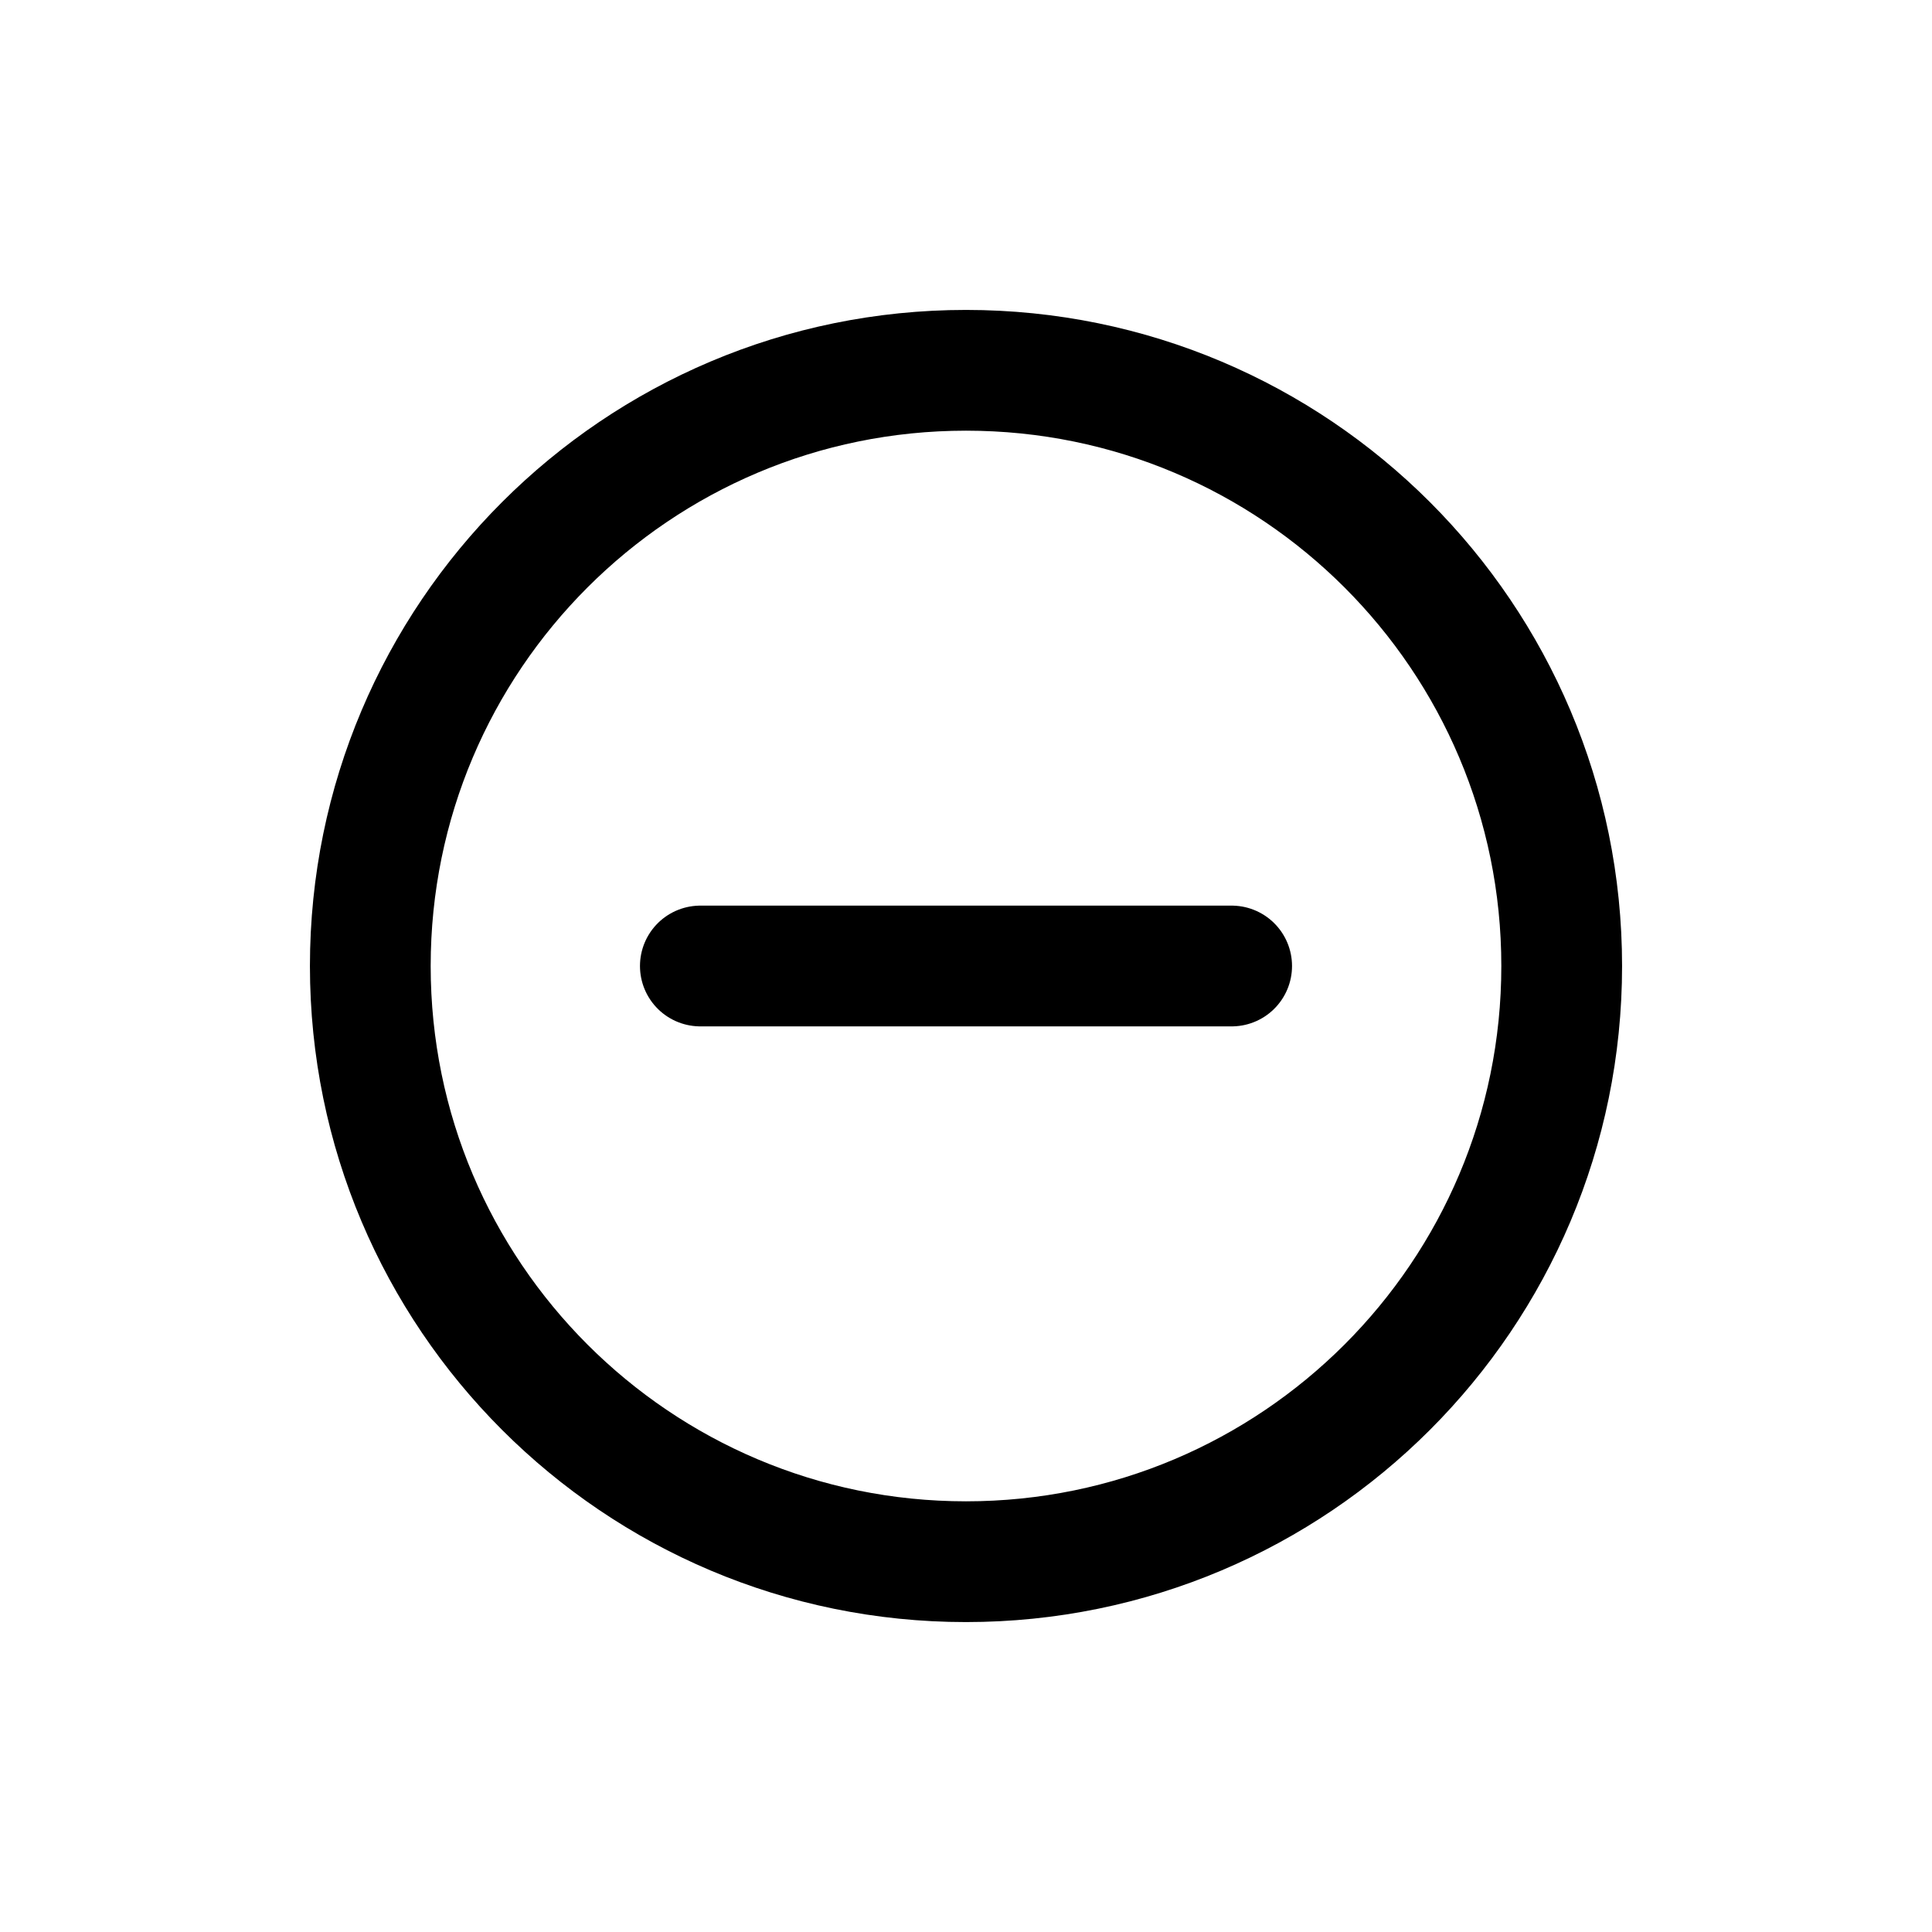
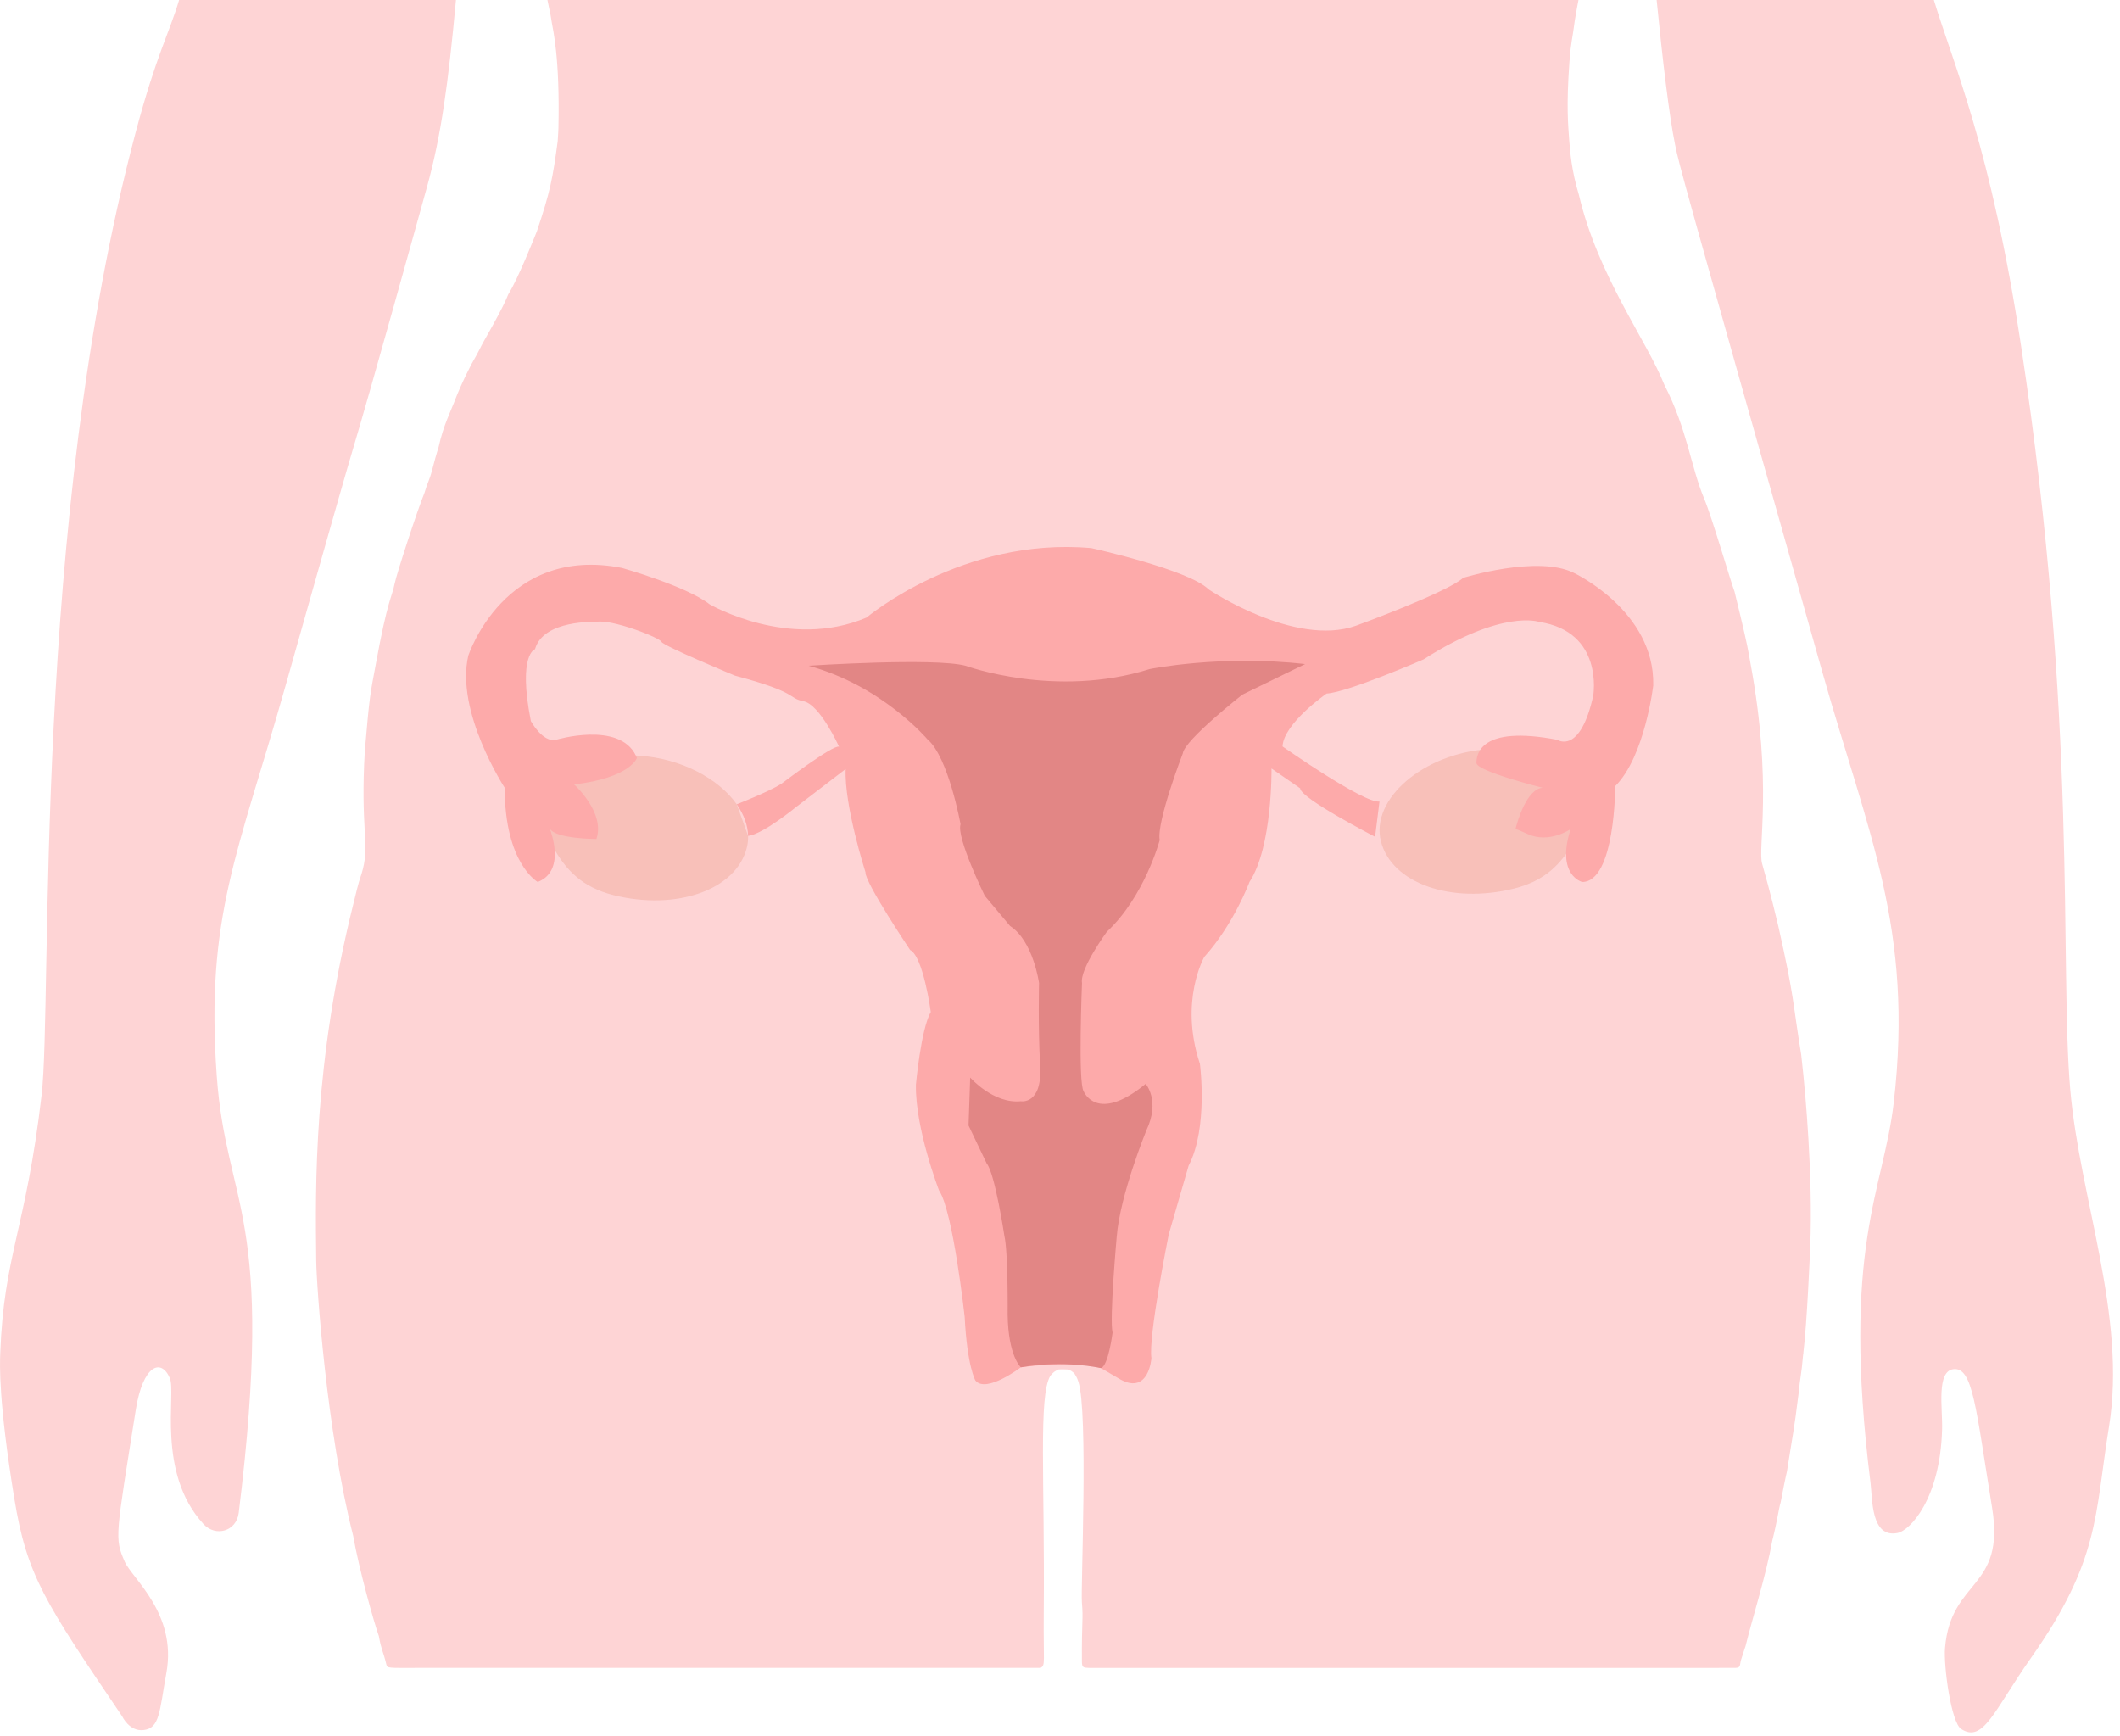
- <svg xmlns="http://www.w3.org/2000/svg" viewBox="0 0 24 24" width="24" height="24" fill="none" stroke="currentColor" stroke-width="1.5" stroke-linecap="round" stroke-linejoin="round">
-   <circle cx="12" cy="12" r="7.4" />
-   <path d="M8.7 12h6.6" />
+ <svg xmlns="http://www.w3.org/2000/svg" width="100%" height="100%" viewBox="0 0 237 194" version="1.1" xml:space="preserve" style="fill-rule:evenodd;clip-rule:evenodd;stroke-linejoin:round;stroke-miterlimit:2;">
+   <g id="ovulation">
+     <path d="M176.462,0c-0.116,0.548 -0.209,1.109 -0.403,2.22c-0.297,2.312 -0.42,2.286 -0.603,4.612c-0.378,5.19 -0.14,7.194 -0.026,8.908c0.099,1.151 0.228,3.239 1.077,6.043c2.154,9.134 7.577,16.241 9.56,21.245c2.556,4.967 2.959,9.175 4.449,12.72c0.876,2.083 2.997,9.378 3.39,10.378c0.073,0.255 1.212,4.975 1.414,6.029c0.193,1.005 0.198,0.993 0.371,1.998c2.504,13.516 0.79,20.621 1.302,22.396c0.888,3.076 1.672,6.396 1.805,6.956c1.848,8.209 1.561,8.251 2.56,14.374c0.115,1.148 0.115,1.135 0.243,2.271c0.152,1.537 1.102,11.114 0.763,19.292c-0.039,0.943 -0.346,8.348 -0.766,11.822c0.041,0.052 0.015,0.088 -0.015,0.122l-0.019,0.149c-0.182,2.164 -0.29,2.137 -0.503,4.289c-0.538,4.347 -0.618,4.322 -1.29,8.646c-0.043,0.276 -0.101,0.263 -0.695,3.419c-0.289,1.031 -0.316,1.792 -0.955,4.362c-0.689,3.865 -2.183,8.502 -2.987,11.773c-0.029,0.12 -0.059,0.108 -0.482,1.468c-0.2,0.644 0.004,0.935 -0.662,0.951c-0.383,0.009 -72.176,0.004 -72.196,0.003c-0.665,-0.021 -0.839,-0.026 -0.844,-0.695c-0.031,-4.683 0.169,-4.676 -0.001,-6.616c-0.141,-1.614 0.732,-21.309 -0.401,-24.705c-0.165,-0.495 -0.199,-0.47 -0.449,-0.92c-0.298,-0.252 -0.298,-0.238 -0.638,-0.419c-0.549,-0.023 -0.541,-0.026 -1.097,-0.016c-0.544,0.259 -0.541,0.262 -0.94,0.709c-1.352,2.218 -0.608,11.811 -0.74,26.503c-0.051,5.633 0.221,5.825 -0.355,6.155c-0.002,0.001 -69.729,0.001 -69.895,0.001c-2.985,0.003 -3.138,0.047 -3.237,-0.364c-0.388,-1.611 -0.556,-1.561 -0.844,-3.189c-0.562,-1.576 -2.237,-7.555 -2.873,-11.222c-2.978,-11.719 -4.1,-27.961 -4.131,-30.787c-0.089,-8.212 -0.336,-21.917 4.188,-39.98c0.27,-1.155 0.535,-2.115 0.585,-2.298c0.331,-1.054 0.339,-1.044 0.449,-1.474c0.727,-2.843 -0.285,-4.682 0.214,-13.194c0.54,-6.365 0.611,-6.354 1.196,-9.528c1.367,-7.523 1.832,-7.608 2.139,-9.178c0.204,-1.044 2.567,-8.295 3.329,-10.124c0.381,-1.312 0.516,-1.259 0.86,-2.572c0.616,-2.356 0.675,-2.338 0.72,-2.544c0.544,-2.494 1.392,-4.062 1.926,-5.496c0.12,-0.307 0.659,-1.684 1.727,-3.746c1.012,-1.758 0.974,-1.845 1.418,-2.624c2.744,-4.817 2.532,-4.928 2.788,-5.337c1.042,-1.666 2.908,-6.372 3.133,-6.938c1.488,-4.417 1.775,-5.924 2.326,-10.078c0.071,-1.03 0.078,-1.337 0.081,-1.454c0.18,-7.946 -0.636,-11.093 -0.741,-11.791l-0.138,-0.835c-0.169,-0.791 -0.272,-1.288 -0.351,-1.69l115.265,0Z" style="fill:#fed4d5;" />
+     <path d="M216.189,0c2.153,7.098 6.393,16.525 9.754,38.686c6.393,42.154 4.291,69.369 5.501,83.173c1.062,12.126 6.328,25.264 4.325,37.625c-1.612,9.947 -1.002,14.89 -8.734,25.865c-4.107,5.83 -5.308,9.552 -7.804,7.913c-1.104,-0.725 -1.967,-7.021 -1.791,-9.071c0.67,-7.775 6.754,-6.457 5.263,-15.638c-1.831,-11.281 -2.158,-15.715 -4.294,-15.506c-1.958,0.191 -1.235,4.367 -1.297,6.706c-0.208,7.82 -3.593,11.334 -4.985,11.609c-2.984,0.59 -2.794,-3.813 -3.014,-5.575c-3.301,-26.434 1.447,-32.603 2.596,-42.558c2.241,-19.418 -2.878,-30.032 -7.973,-48.058c-15.999,-56.608 -15.982,-56.601 -16.476,-59.003c-0.66,-3.208 -1.395,-9.437 -2.062,-16.169l30.989,0Z" style="fill:#fed4d5;" />
+     <path d="M50.973,-0c-0.862,9.338 -1.652,15.167 -3.251,20.941c-0.657,2.372 -6.3,22.745 -8.369,29.606c-1.031,3.418 -6.833,23.986 -7.422,26.073c-5.298,18.777 -8.983,25.75 -7.701,43.65c1.052,14.677 6.594,15.363 2.456,48.85c-0.254,2.059 -2.585,2.716 -3.937,1.245c-5.297,-5.763 -3.032,-14.601 -3.763,-16.311c-0.963,-2.252 -3.007,-1.5 -3.806,3.541c-2.247,14.165 -2.399,14.316 -1.239,16.971c0.828,1.895 5.861,5.795 4.662,12.42c-0.79,4.368 -0.734,6.206 -2.565,6.406c-1.587,0.173 -2.362,-1.509 -2.388,-1.547c-8.647,-12.77 -10.644,-15.692 -12.058,-24.381c-1.762,-10.822 -1.613,-14.882 -1.565,-16.182c0.404,-11.03 2.856,-13.781 4.618,-28.83c1.257,-10.735 -1.13,-63.829 10.506,-107.6c2.322,-8.735 3.793,-11.207 4.872,-14.851l30.952,0Z" style="fill:#fed4d5;" />
+     <g opacity="0.5">
+       <path d="M179.936,87.604c-3.755,3.895 -3.585,9.938 -10.644,11.713c-7.058,1.775 -13.738,-0.591 -14.918,-5.284c-1.18,-4.694 4.752,-9.822 12.014,-10.294c7.253,-0.47 16.906,0.381 13.547,3.865Z" style="fill:#f1ab9e;fill-rule:nonzero;" />
+       <path d="M83.63,93.437c0.012,0.446 -0.036,0.892 -0.148,1.334c-1.181,4.694 -7.86,7.06 -14.917,5.284c-3.527,-0.887 -5.248,-2.839 -6.557,-5.056c-1.311,-2.221 -2.208,-4.709 -4.087,-6.658c-3.3,-3.423 5.958,-4.304 13.16,-3.889c0.13,0.008 0.259,0.015 0.387,0.024c4.724,0.306 8.885,2.584 10.892,5.431l0.001,0.001l1.269,3.528Z" style="fill:#f1ab9e;fill-rule:nonzero;" />
+       <path d="M184.821,76.604c0,0 -0.924,7.944 -4.25,11.269c0,0 0,10.716 -3.695,10.716c0,0 -2.955,-0.739 -1.293,-5.912c0,0 -2.402,1.662 -4.803,0.553c-0.717,-0.331 -1.132,-0.498 -1.36,-0.568c0.226,-0.887 1.244,-4.443 3.023,-4.605c0,0 -7.389,-1.847 -7.389,-2.771c0,-0.923 0.369,-4.257 9.052,-2.586c0,0 2.525,1.725 4.004,-4.927c0,0 1.231,-7.143 -6.035,-8.252c0,0 -4.064,-1.477 -12.932,4.188c0,0 -8.498,3.694 -10.838,3.818c0,0 -4.804,3.326 -4.927,5.912c0,0 9.114,6.404 10.838,6.158l-0.493,3.941c0,0 -8.375,-4.311 -8.375,-5.419l-3.202,-2.218c0,0 0.122,8.745 -2.464,12.687c0,0 -1.725,4.679 -5.049,8.375c0,0 -2.833,4.927 -0.493,11.947c0,0 0.955,7.143 -1.262,11.392l-2.218,7.667c0,0 -2.309,11.454 -1.939,13.856c0,0 -0.278,4.065 -3.419,2.401l-2.217,-1.293c0,0 -2.401,-0.924 -8.96,-0.093c0,0 -3.88,2.956 -5.081,1.479c0,0 -0.924,-1.57 -1.201,-7.113c0,0 -1.294,-11.824 -2.864,-14.133c0,0 -2.678,-6.928 -2.586,-11.824c0,0 0.554,-6.189 1.663,-8.129c0,0 -0.832,-6.189 -2.31,-6.928c0,0 -5.081,-7.574 -4.988,-8.683c0,0 -2.401,-7.482 -2.218,-11.546l-5.542,4.249c0,0 -3.705,3.043 -5.368,3.228l-0.001,-0.004c-0.027,-1.207 -0.482,-2.411 -1.269,-3.528l-0.001,-0.001c0,0 3.498,-1.357 4.977,-2.281c0,0 5.819,-4.433 6.466,-4.157c0,0 -2.125,-4.711 -3.972,-5.081c-1.848,-0.37 -0.37,-0.923 -7.667,-2.863c0,0 -8.037,-3.326 -8.222,-3.787c-0.185,-0.463 -5.634,-2.586 -7.297,-2.218c0,0 -5.912,-0.277 -6.835,3.049c0,0 -1.94,0.554 -0.463,8.037c0,0 1.322,2.429 2.802,2.093c0,0 7.059,-2.117 8.931,1.753c0.043,0.09 0.084,0.183 0.121,0.279c0,0 -0.739,2.218 -7.02,2.956c0,0 3.509,3.141 2.493,6.097c0,0 -4.632,0 -5.223,-1.19c0.12,0.314 0.47,1.3 0.555,2.405c0.105,1.376 -0.204,2.933 -1.89,3.589c0,0 -3.695,-2.033 -3.695,-10.531c0,0 -5.542,-8.498 -4.064,-14.78c0,0 4.064,-12.377 17.181,-9.791c0,0 7.204,2.032 9.791,4.064c0,0 8.868,5.174 17.551,1.479c0,0 10.716,-9.053 25.126,-7.759c0,0 10.9,2.401 13.116,4.618c0,0 9.607,6.466 16.442,4.065c0,0 10.162,-3.695 12.009,-5.359c0,0 8.313,-2.586 12.378,-0.553c0,0 9.053,4.249 8.868,12.562Z" style="fill:#fc8080;fill-rule:nonzero;" />
+       <path d="M90.386,74.418c0,0 14.041,-0.924 17.551,0c0,0 10.068,3.695 20.599,0.369c0,0 7.993,-1.629 17.366,-0.554l-7.021,3.418c0,0 -6.466,5.081 -6.651,6.559c0,0 -2.956,7.667 -2.586,9.699c0,0 -1.662,6.281 -5.912,10.253c0,0 -3.048,4.157 -2.771,5.727c0,0 -0.461,11.177 0.185,12.101c0,0 1.459,3.663 6.928,-0.831c0,0 1.663,1.847 0.093,5.173c0,0 -2.956,7.205 -3.326,11.916c0,0 -0.831,9.237 -0.462,10.716c0,0 -0.463,3.694 -1.294,3.972c0,0 -4.095,-0.955 -8.96,-0.093c0,0 -1.416,-1.231 -1.478,-5.912c0,0 0.062,-7.02 -0.369,-8.805c0,0 -1.047,-6.959 -1.971,-8.067l-2.032,-4.249l0.185,-5.358c0,0 2.586,2.956 5.666,2.648c0,0 2.402,0.431 2.156,-3.941c-0.247,-4.372 -0.124,-9.268 -0.124,-9.268c0,0 -0.646,-4.711 -3.233,-6.374l-2.833,-3.377c0,0 -3.202,-6.528 -2.71,-8.006c0,0 -1.355,-7.513 -3.695,-9.484c0,0 -5.05,-5.994 -13.302,-8.231Z" style="fill:#c63736;fill-rule:nonzero;" />
+     </g>
+   </g>
</svg>
